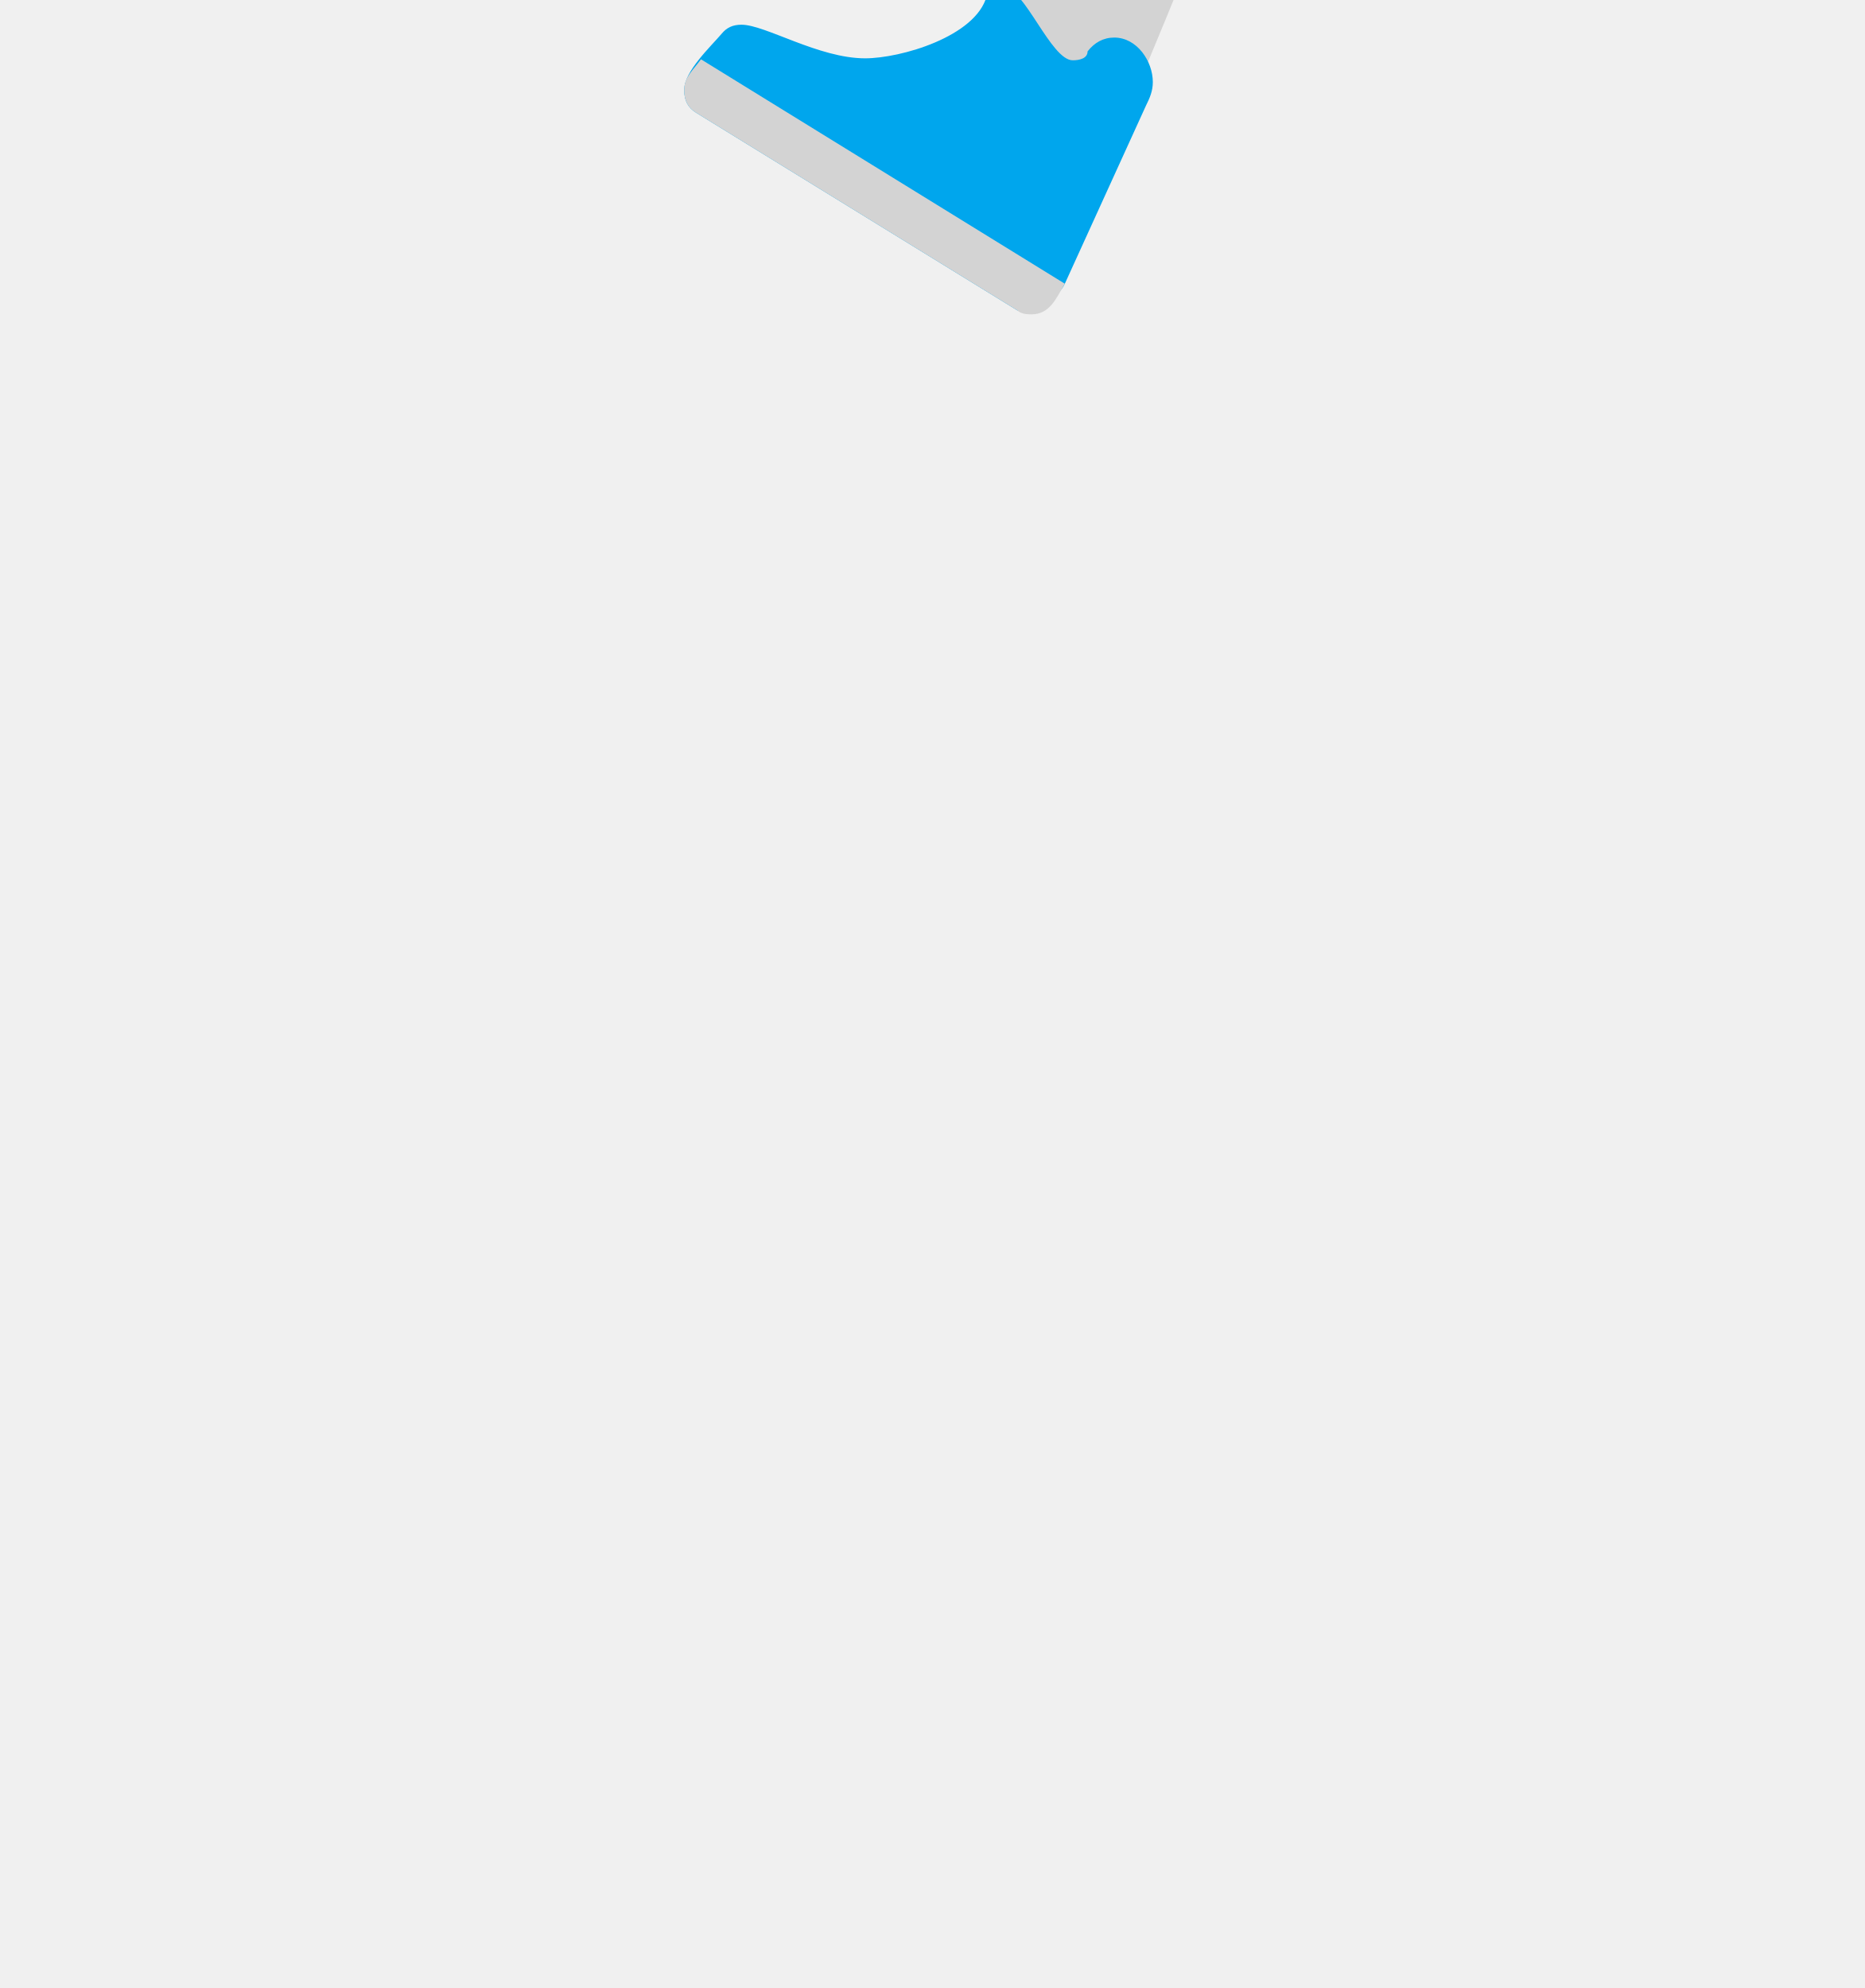
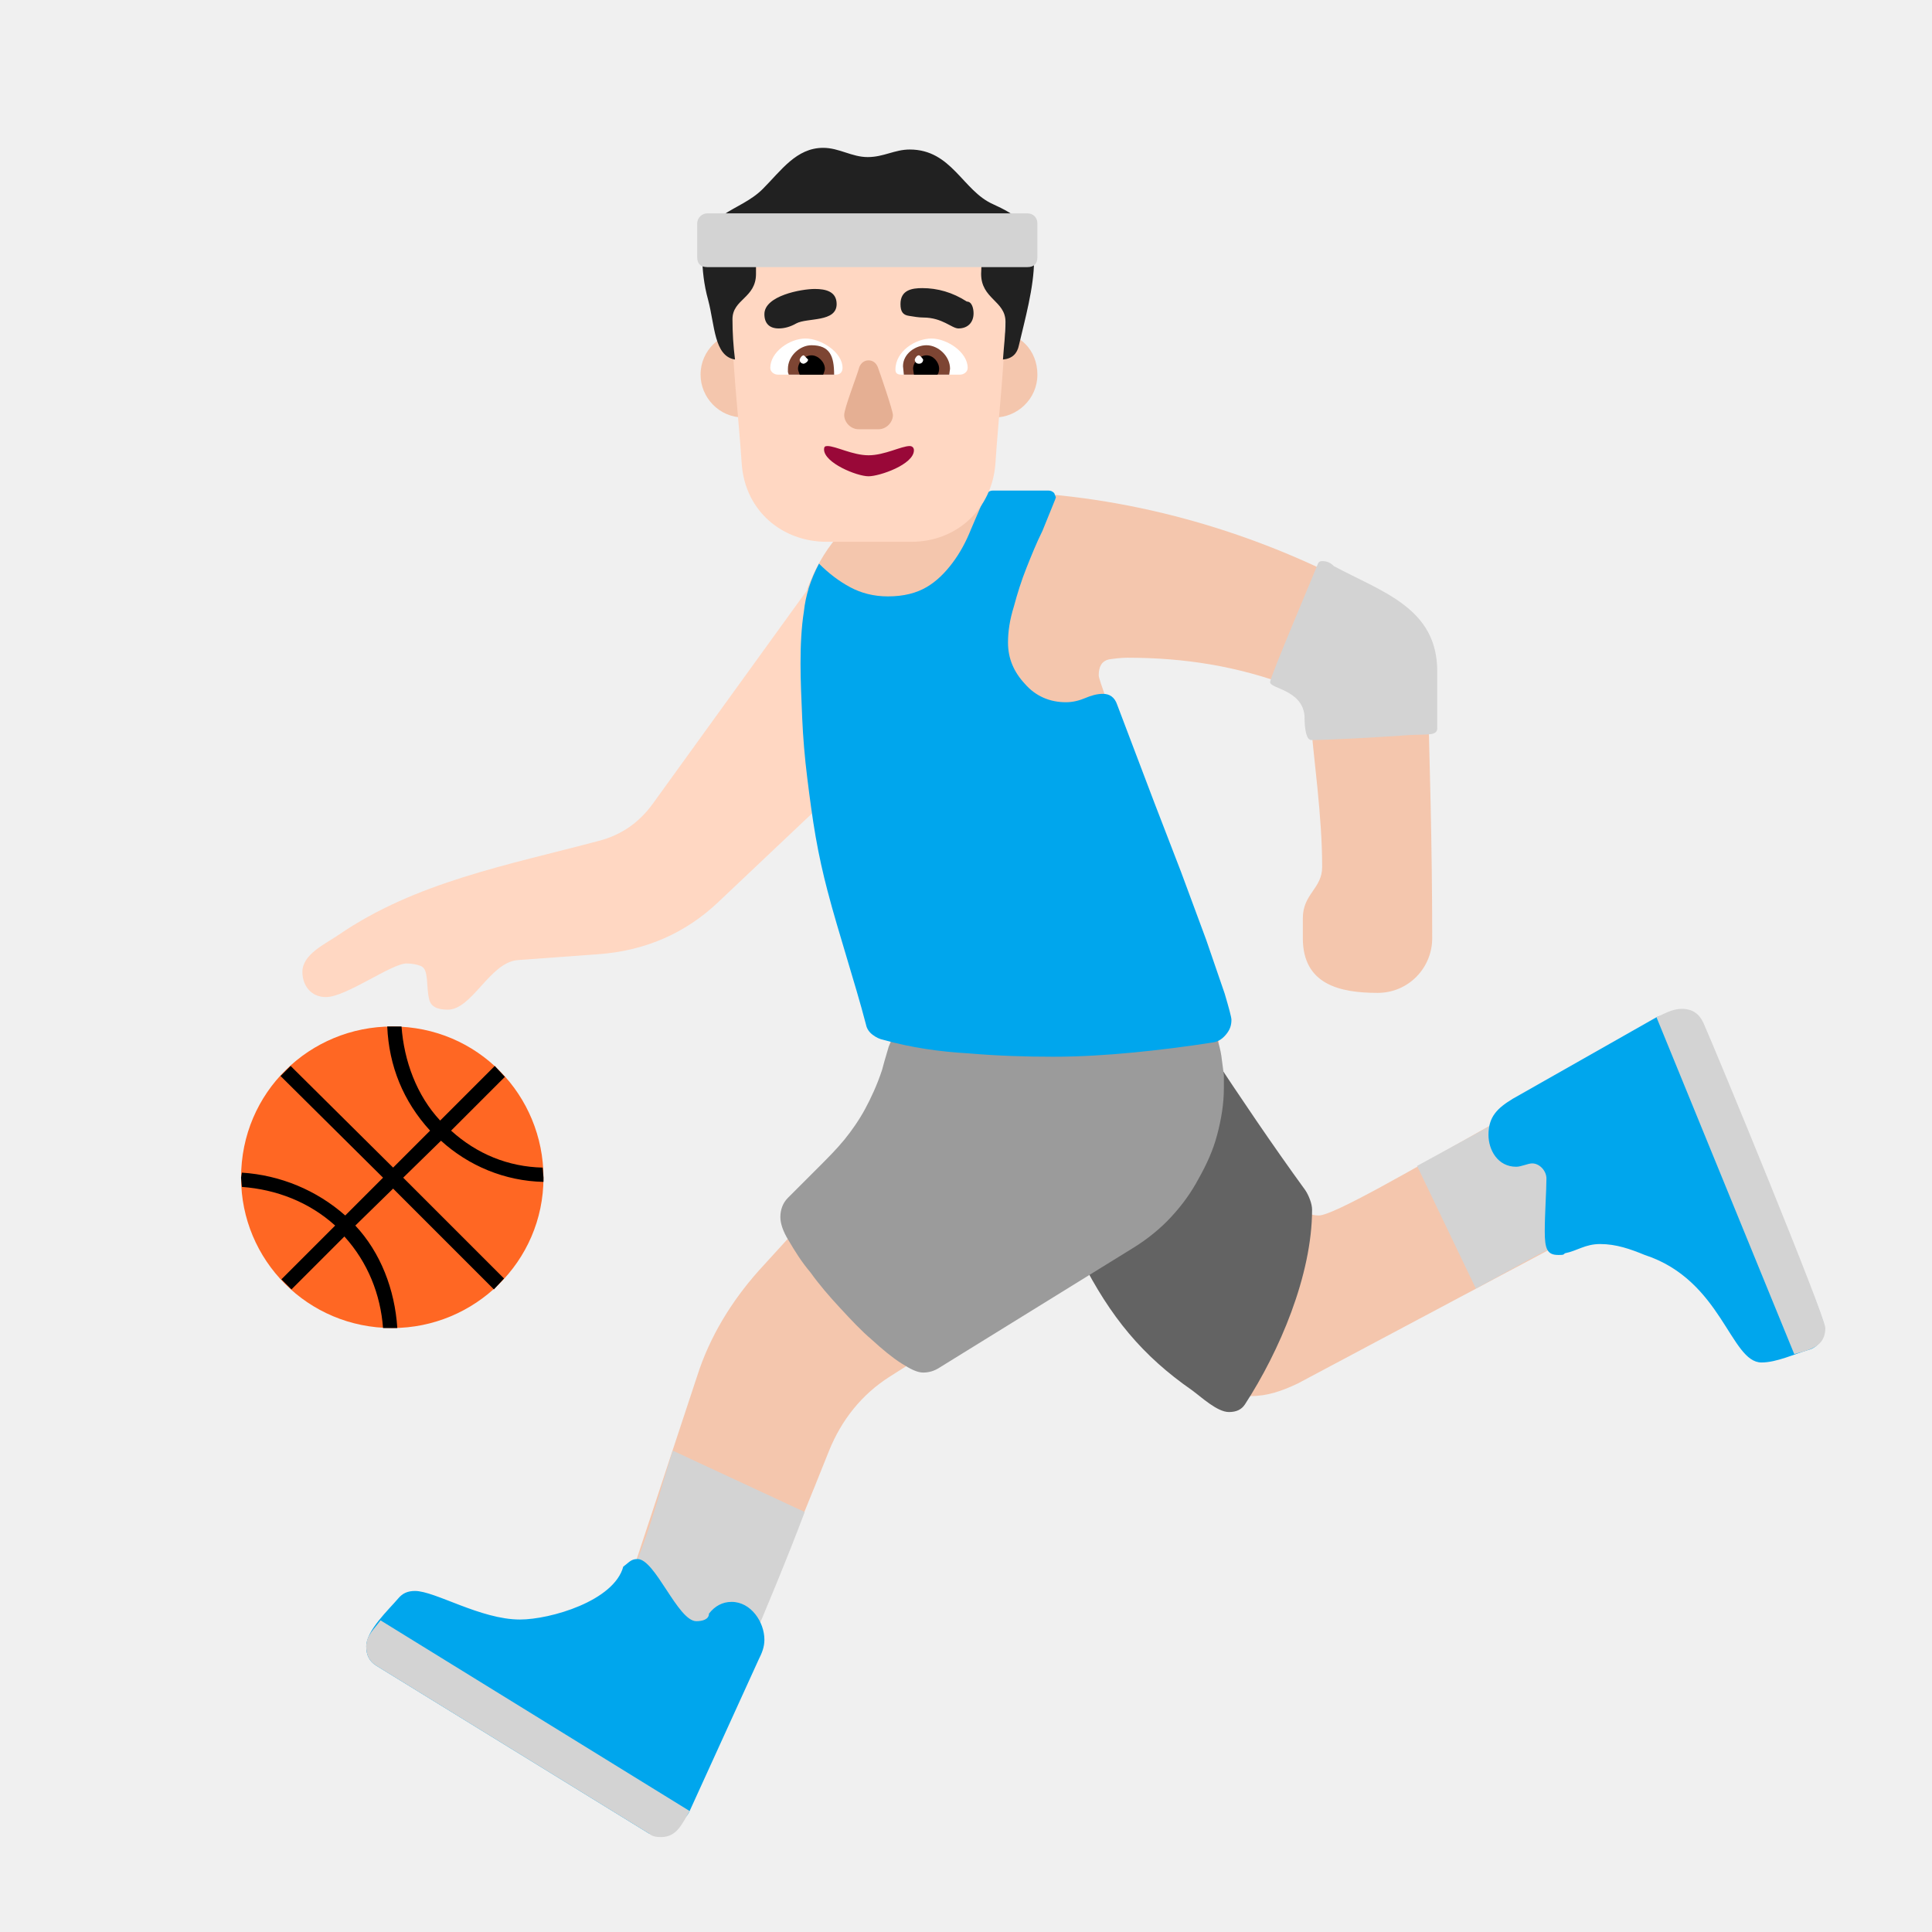
- <svg xmlns="http://www.w3.org/2000/svg" version="1.1">
-   <g transform="scale(1,-1)">
+ <svg xmlns="http://www.w3.org/2000/svg" version="1.1" viewBox="0 0 2300 2300">
+   <g transform="scale(1,-1) translate(-256, -1869)">
    <path d="M1526 575l180 69c-7 25-14 51-20 78-8 29-1 15-34 106-27 76-88 227-88 237 0 11 4 17 12 19 7 1 15 2 22 2 68 0 131-10 195-34 13-5 21-14 22-28 5-60 15-126 15-187 0-26-23-32-23-61l0-24c0-55 44-65 89-65 37 0 65 30 65 65 0 111-3 210-6 321 0 67-60 85-110 111-132 65-277 100-418 100-27 0-54-1-81-4-99-11-144-114-144-198 0-29 6-59 11-88 19-127 61-223 110-350l203-69 z" fill="#F4C6AD" />
    <path d="M1029-287c45 0 64 59 79 97 46 116 88 214 135 332 15 37 39 67 72 88l233 148 0-1c42-63 108-170 197-170 20 0 37 6 56 15l327 174c15 8 42 14 58 14 69 0 125-144 199-144 12 0 26 4 26 19l-1 6-120 302c-9 23-22 40-49 40-51 0-381-211-415-211-10 0-18 4-25 12l-96 108c3 13 4 26 4 41 0 20-2 40-3 60-67-8-132-20-200-20-62 0-120 10-184 20 1-15 3-27 3-42 0-40-17-80-43-110l-123-135c-32-36-58-78-73-125l-75-227c-13-38-42-77-88-77-48 0-97 21-151 21-21 0-71-2-71-33 0-7 3-12 8-15l283-174c12-7 22-13 37-13 z" fill="#F4C6AD" />
    <path d="M1719 188c9 0 15 3 19 9 41 63 80 154 80 232 0 7-4 17-8 23-40 55-77 110-114 166l-153-248c35-69 73-115 132-156 11-8 30-26 44-26 z" fill="#636363" />
    <path d="M789 667c29 0 50 56 83 59l96 7c56 4 104 25 143 62l129 122-22 251-185-256c-16-22-37-37-64-44-109-29-218-49-310-112-16-11-43-23-43-44 0-16 10-30 28-30 24 0 78 40 96 40 6 0 12-1 17-3 10-4 6-25 10-40 2-8 9-12 22-12 z" fill="#FFD7C2" />
    <path d="M1355 235c7 0 13 2 18 5l233 144c16 10 31 22 44 36 13 14 24 29 33 46 9 16 17 33 22 52 5 19 8 37 8 56l0 15-3 23c-1 7-3 14-5 20-3 6-6 9-10 9-13 0-27-2-42-5-15-4-30-7-43-9-32-6-65-9-98-9-31 0-62 3-92 9l-93 16c-3 0-4-2-6-5-3-5-5-10-7-15l-5-17-3-11c-6-18-13-33-20-46-7-13-16-26-25-37-9-11-20-22-31-33l-36-36c-6-6-9-14-9-23 0-7 3-17 10-28 7-12 15-25 26-38 10-14 22-28 35-42 13-14 25-27 38-38 12-11 24-21 35-28 11-7 19-11 26-11 z" fill="#9B9B9B" />
    <path d="M1510 611c32 0 64 2 95 5 31 3 63 7 95 12 7 1 12 5 16 10 4 5 6 10 6 17 0 3-3 14-8 31l-22 64-30 81-32 83-44 116c-3 9-9 13-17 13-7 0-14-2-21-5-7-3-15-5-23-5-19 0-36 7-49 22-13 14-20 30-20 49 0 13 2 27 7 43 4 15 9 31 15 46 6 15 12 30 19 44l15 37 1 3-2 5c-2 2-4 3-7 3l-66 0c-3 0-5-1-8-4l-18-42c-6-15-13-28-22-40-9-12-19-22-31-29-12-7-27-11-46-11-17 0-32 4-45 11-13 7-25 16-37 28-10-19-16-38-18-57-3-19-4-40-4-62 0-20 1-42 2-65 1-23 3-47 6-71 3-24 6-47 10-70 4-23 9-45 14-64 7-27 15-53 23-80 8-27 16-53 23-80 1-5 4-9 8-12 4-3 8-5 13-6 32-9 66-14 101-16 35-3 68-4 101-4 z" fill="#00A6ED" />
    <path d="M723 288c98 0 180 79 180 179 0 98-78 180-180 180-98 0-180-78-180-180 0-98 79-179 180-179 z" fill="#FF6723" />
    <path d="M729 288c-3 46-20 90-50 122l45 44 120-120 12 13-120 120 45 44c33-30 76-48 122-49l0 5-1 12c-41 1-78 16-109 44l64 64-12 13-65-65c-28 30-43 71-46 112l-17 0c2-47 19-89 51-124l-44-44-122 121-12-12 122-121-45-45c-34 30-77 48-123 51l-1-6 1-11c41-3 80-18 111-46l-64-64 12-12 63 63c28-31 43-69 46-109l17 0 z" fill="#000000" />
    <path d="M1143-106c25 60 48 114 71 175l-157 73c-16-48-37-136-66-176l152-72 z M2013 335c43 23 85 48 129 67l-71 149-128-70 70-146 z" fill="#D3D3D3" />
    <path d="M1036-316c12 0 36 17 41 29l82 180c4 8 7 15 7 24 0 21-16 45-39 45-11 0-20-5-27-14 0-7-8-9-15-9-22 0-49 74-70 74-8 0-10-4-17-9-11-41-87-63-123-63-47 0-101 34-125 34-9 0-15-3-20-9-11-13-38-38-38-57 0-11 4-18 12-23l325-200 7-2 z M2353 247c18 0 39 10 56 15 12 3 19 15 19 27 0 16-134 328-145 362-4 11-21 11-30 11-6 0-19-1-25-4l-171-97c-18-11-29-21-29-43 0-18 11-38 33-38 6 0 14 4 19 4 9 0 17-9 17-18 0-14-2-42-2-63 0-21 3-28 16-28 6 0 6 0 8 2 15 3 24 11 42 11 19 0 36-6 53-13 92-30 102-128 139-128 z" fill="#00A6ED" />
    <path d="M1440 1372c27 0 51 22 51 51 0 29-21 51-51 51-27 0-51-22-51-51 0-27 22-51 51-51 z M1141 1372c27 0 51 22 51 51 0 27-22 51-51 51-27 0-51-22-51-51 0-27 22-51 51-51 z" fill="#F4C6AD" />
    <path d="M1341 1224c54 0 96 39 100 93 4 61 12 125 12 186 0 81-65 149-149 149l-27 0c-83 0-150-69-150-150 0-62 8-125 12-185 4-57 49-93 101-93l101 0 z" fill="#FFD7C2" />
    <path d="M1290 1302c13 0 54 14 54 31 0 3-2 5-5 5-10 0-30-11-49-11-19 0-39 11-49 11-3 0-4-1-4-4 0-16 39-32 53-32 z" fill="#990838" />
    <path d="M1302 1358c9 0 17 8 17 17 0 5-15 49-18 57-2 5-6 8-11 8-5 0-9-3-11-8-3-11-18-49-18-57 0-9 8-17 17-17l24 0 z" fill="#E5AF93" />
    <path d="M1399 1423l-70 0c-5 0-7 2-7 6 0 22 24 37 43 37 18 0 43-16 43-35 0-5-5-8-9-8 z M1251 1423c5 0 8 3 8 8 0 19-26 35-44 35-19 0-42-16-42-35 0-5 5-8 9-8l69 0 z" fill="#FFFFFF" />
    <path d="M1386 1423l-54 0-1 10c0 15 15 25 28 25 14 0 28-13 28-28l-1-7 z M1249 1423c0 22-5 35-27 35-14 0-28-13-28-28l0-4 1-3 54 0 z" fill="#7D4533" />
    <path d="M1372 1423l-28 0-1 7c0 8 8 16 16 16 8 0 15-8 15-16 0-3-1-6-2-7 z M1236 1423c1 3 2 5 2 7 0 8-8 16-16 16-8 0-16-8-16-16 0-2 1-4 2-7l28 0 z" fill="#000000" />
    <path d="M1350 1436c3 0 5 2 5 5-2 3-4 5-5 5-2 0-4-2-5-5 0-3 2-5 5-5 z M1213 1436c3 1 5 3 5 5l-5 5c-2 0-4-2-5-5 0-3 2-5 5-5 z" fill="#FFFFFF" />
    <path d="M1183 1478c7 0 14 2 21 6 13 7 48 1 48 23 0 15-13 18-26 18-16 0-60-8-60-30 0-11 6-17 17-17 z M1397 1478c11 0 18 7 18 18 0 6-2 14-8 14-17 11-35 16-53 16-12 0-26-2-26-19 0-9 3-13 10-14 6-1 12-2 17-2 23 0 34-13 42-13 z" fill="#212121" />
    <path d="M1450 1441c11 1 17 7 19 17 7 30 18 69 18 101 0 43-23 55-49 67-36 16-49 65-99 65-18 0-31-9-50-9-19 0-34 11-53 11-32 0-50-27-72-49-28-28-72-27-72-79 0-17 2-35 7-53 8-30 7-67 32-71-2 16-3 32-3 48 0 24 28 25 28 54l0 27c0 9 4 14 12 16 38 12 83 14 122 14 19 0 40-1 61-3 29-3 71-4 74-29l-1-25c0-30 29-32 29-57 0-15-2-30-3-45 z" fill="#212121" />
    <path d="M2392 257l-164 401c9 4 19 10 30 10 13 0 21-6 26-17 16-36 145-349 145-363 0-22-18-26-37-31 z M1043-318c19 0 25 16 34 31l-368 227c-8-11-17-18-17-31 0-11 4-18 12-23l325-200c3-3 8-4 14-4 z M1817 988c19 0 77 3 118 6 21 1 32-1 32 8l0 68c0 75-65 94-123 125-4 4-8 6-14 6-3 0-4-1-5-3-5-13-57-135-57-141 0-8 38-9 41-40 0-5 0-29 8-29 z M1479 1551c8 0 12 4 12 12l0 40c0 7-5 12-12 12l-381 0c-6 0-12-5-12-12l0-40c0-8 4-12 12-12l381 0 z" fill="#D3D3D3" />
  </g>
</svg>
